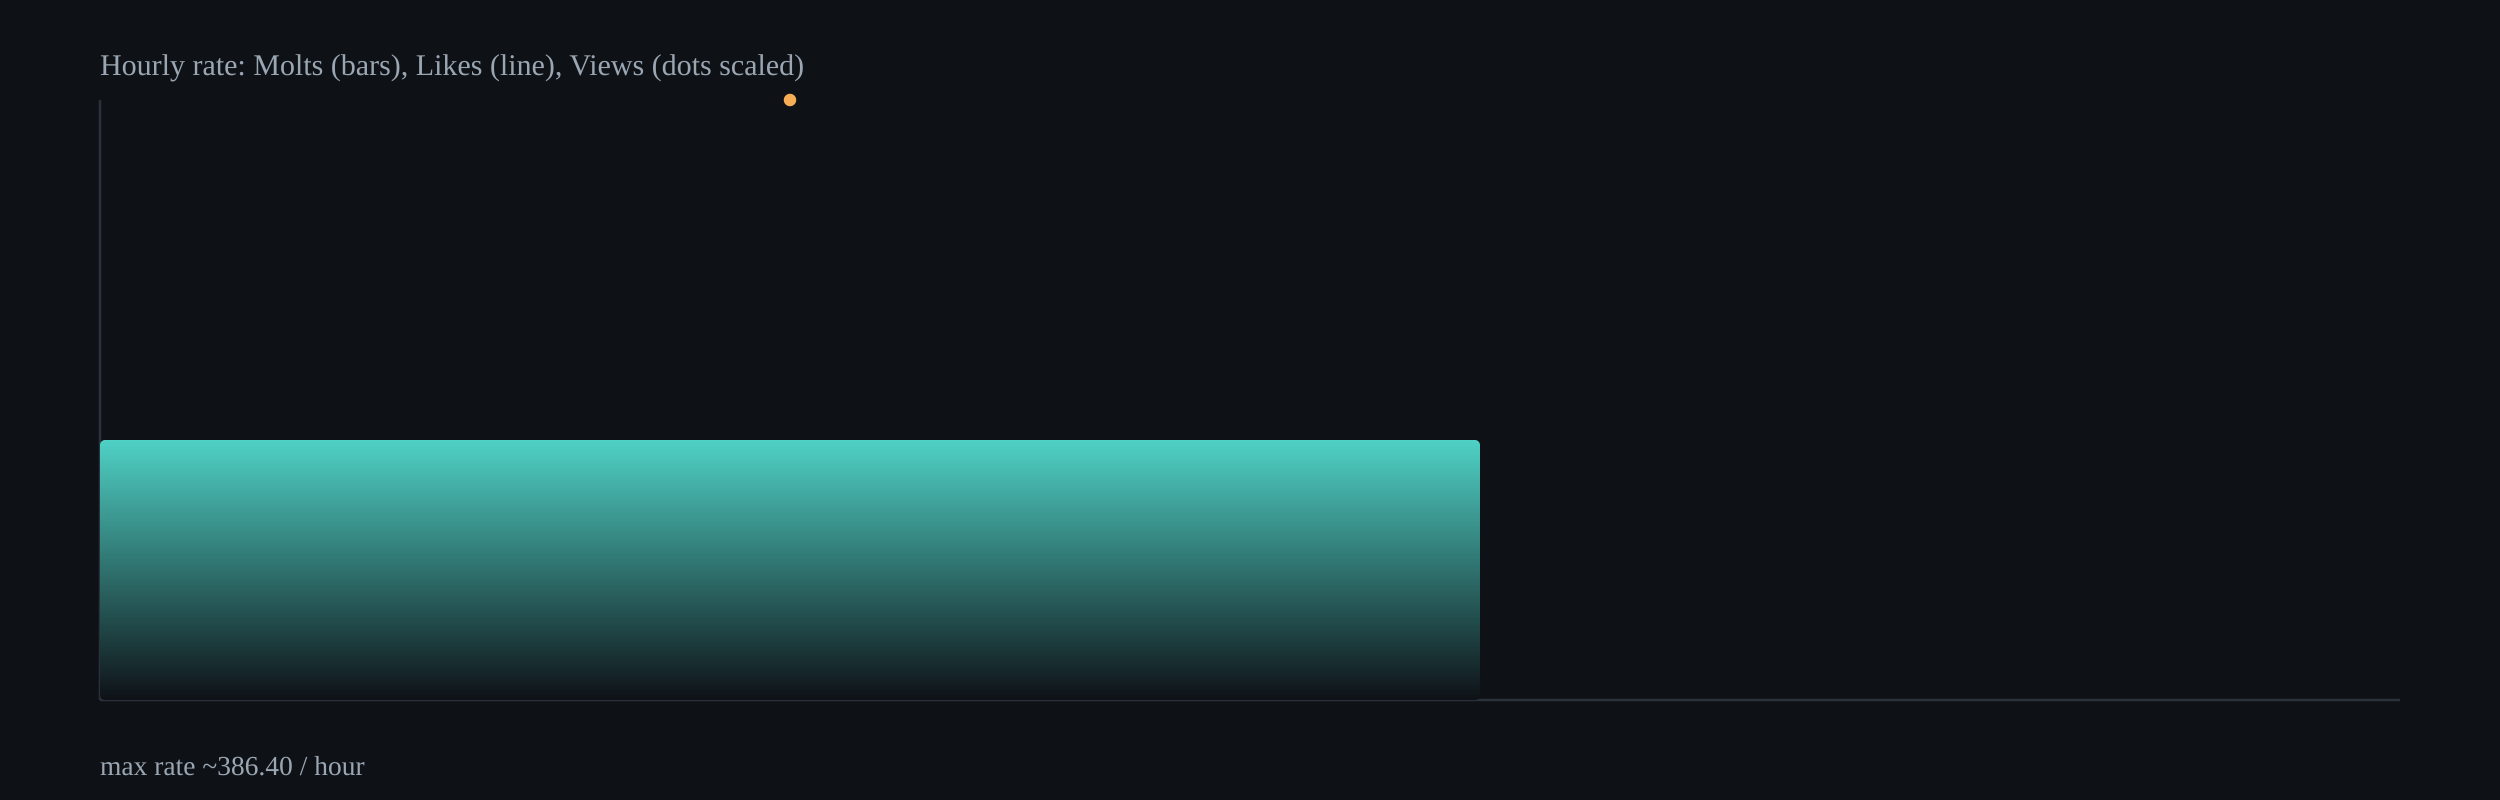
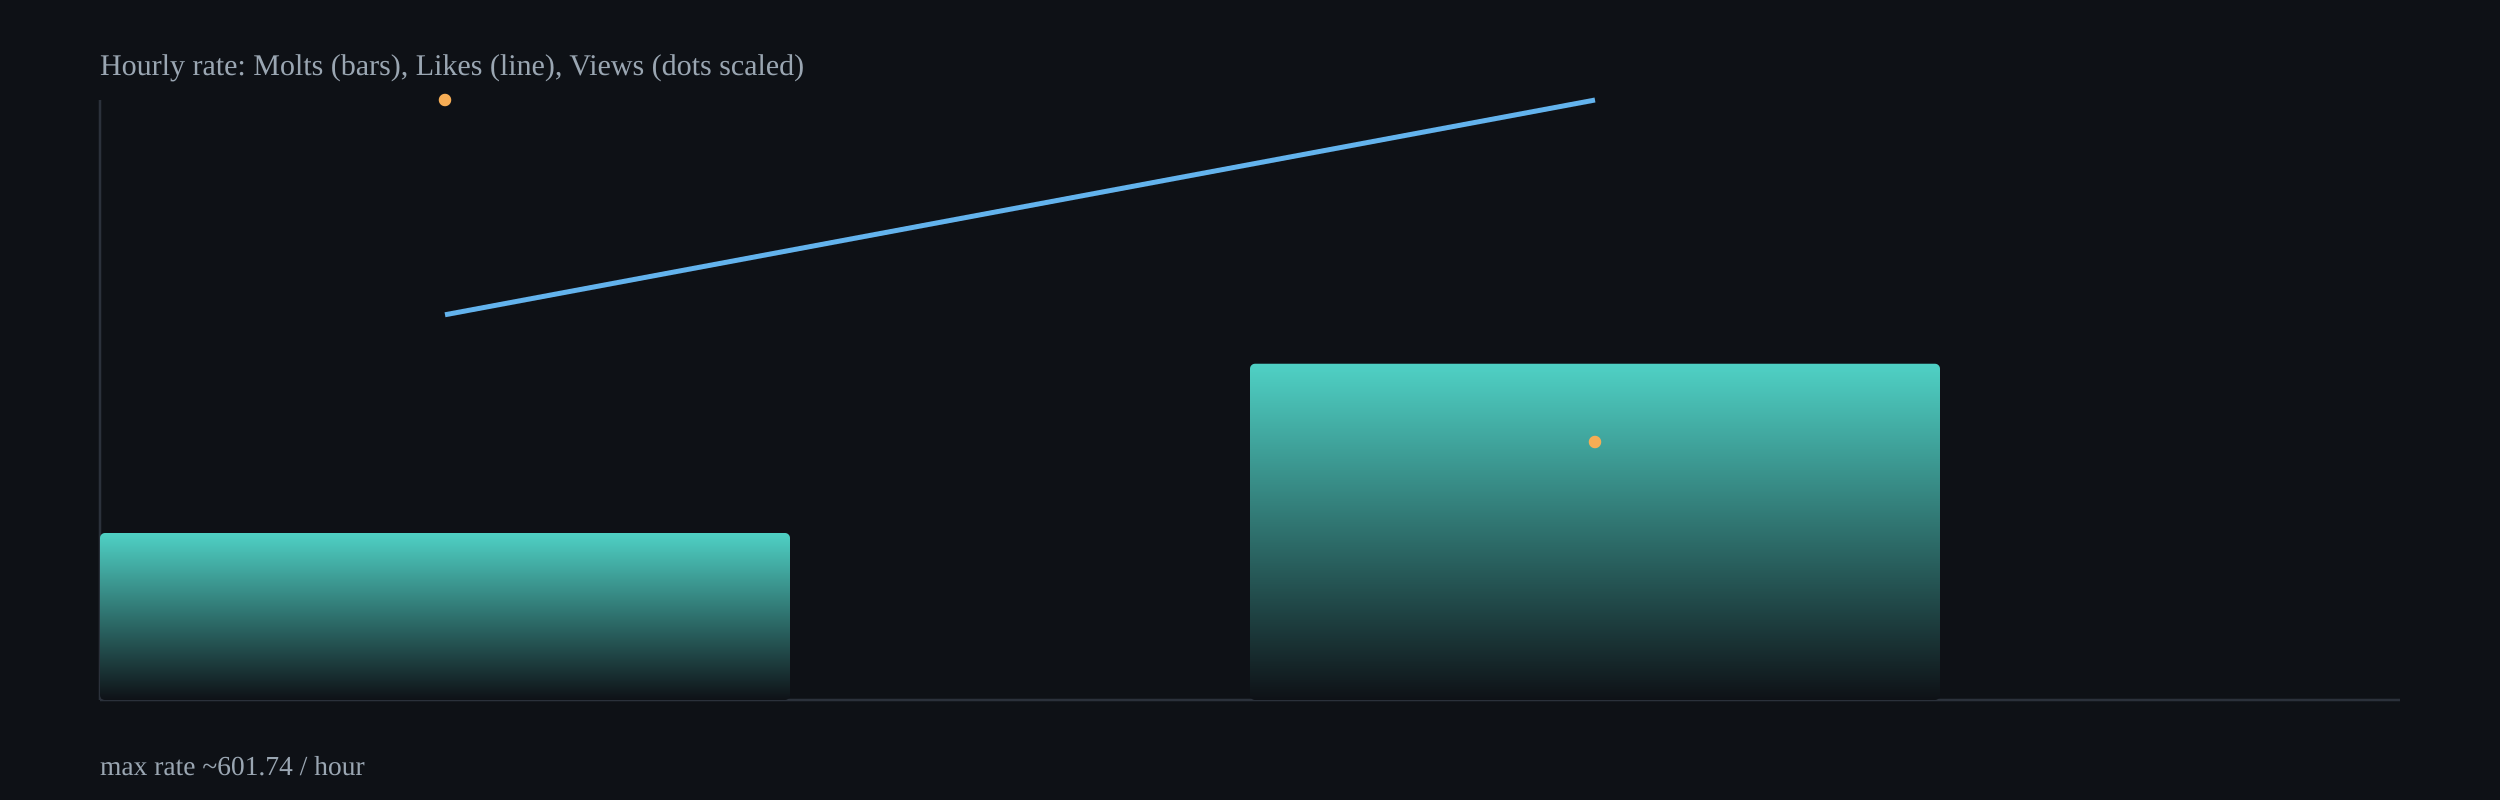
<svg xmlns="http://www.w3.org/2000/svg" width="1000" height="320" viewBox="0 0 1000 320">
  <defs>
    <linearGradient id="barGrad" x1="0" x2="0" y1="0" y2="1">
      <stop offset="0%" stop-color="#4fd1c5" />
      <stop offset="100%" stop-color="#0e1116" />
    </linearGradient>
  </defs>
  <rect x="0" y="0" width="1000" height="320" fill="#0e1116" />
  <g stroke="#2b313b" stroke-width="1">
    <line x1="40" y1="280" x2="960" y2="280" />
    <line x1="40" y1="40" x2="40" y2="280" />
  </g>
-   <rect x="40.0" y="176.0" width="552.0" height="104.0" rx="2" fill="url(#barGrad)" />
-   <polyline fill="none" stroke="#63b3ed" stroke-width="2" points="316.0,40.0" />
-   <circle cx="316.0" cy="40.0" r="2.5" fill="#f6ad55" />
+   <rect x="40.0" y="213.2" width="276.0" height="66.8" rx="2" fill="url(#barGrad)" />
+   <rect x="500.0" y="145.5" width="276.0" height="134.5" rx="2" fill="url(#barGrad)" />
+   <polyline fill="none" stroke="#63b3ed" stroke-width="2" points="178.0,125.9 638.0,40.0" />
+   <circle cx="178.0" cy="40.0" r="2.5" fill="#f6ad55" />
+   <circle cx="638.0" cy="176.8" r="2.5" fill="#f6ad55" />
  <text x="40" y="30" fill="#9aa6b2" font-size="12">Hourly rate: Molts (bars), Likes (line), Views (dots scaled)</text>
-   <text x="40" y="310" fill="#9aa6b2" font-size="11">max rate ~386.40 / hour</text>
+   <text x="40" y="310" fill="#9aa6b2" font-size="11">max rate ~601.74 / hour</text>
</svg>
